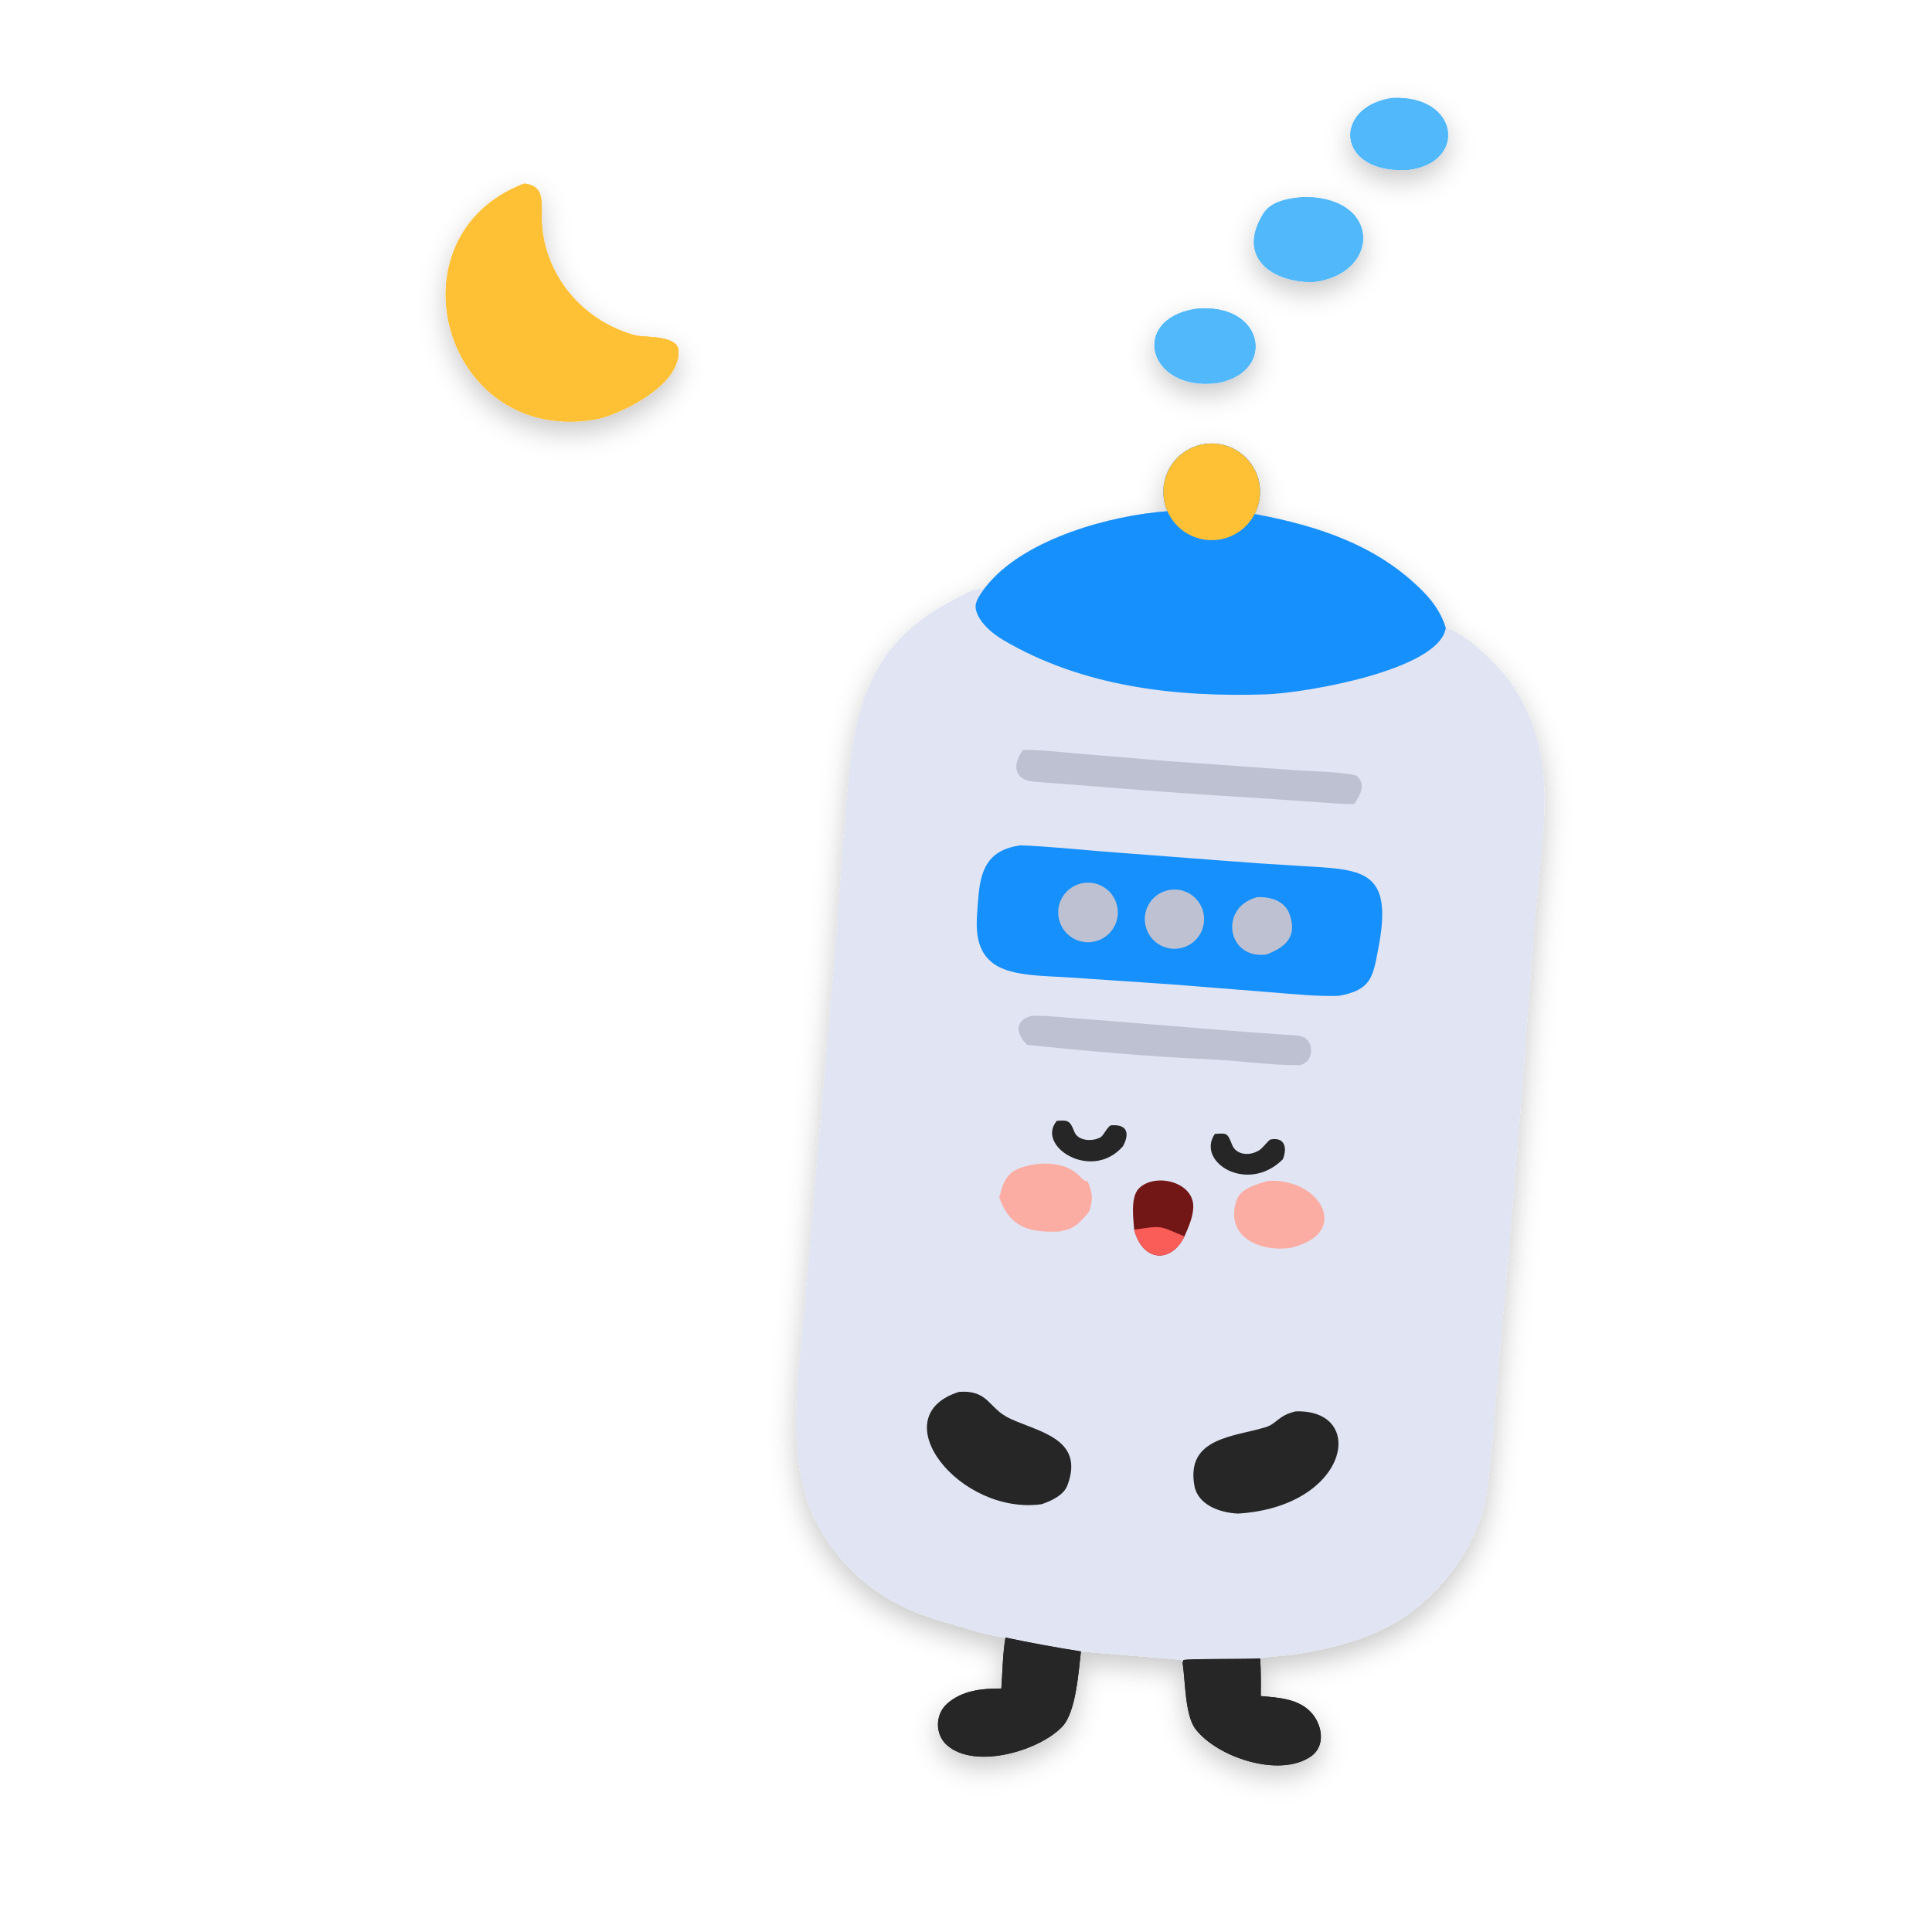
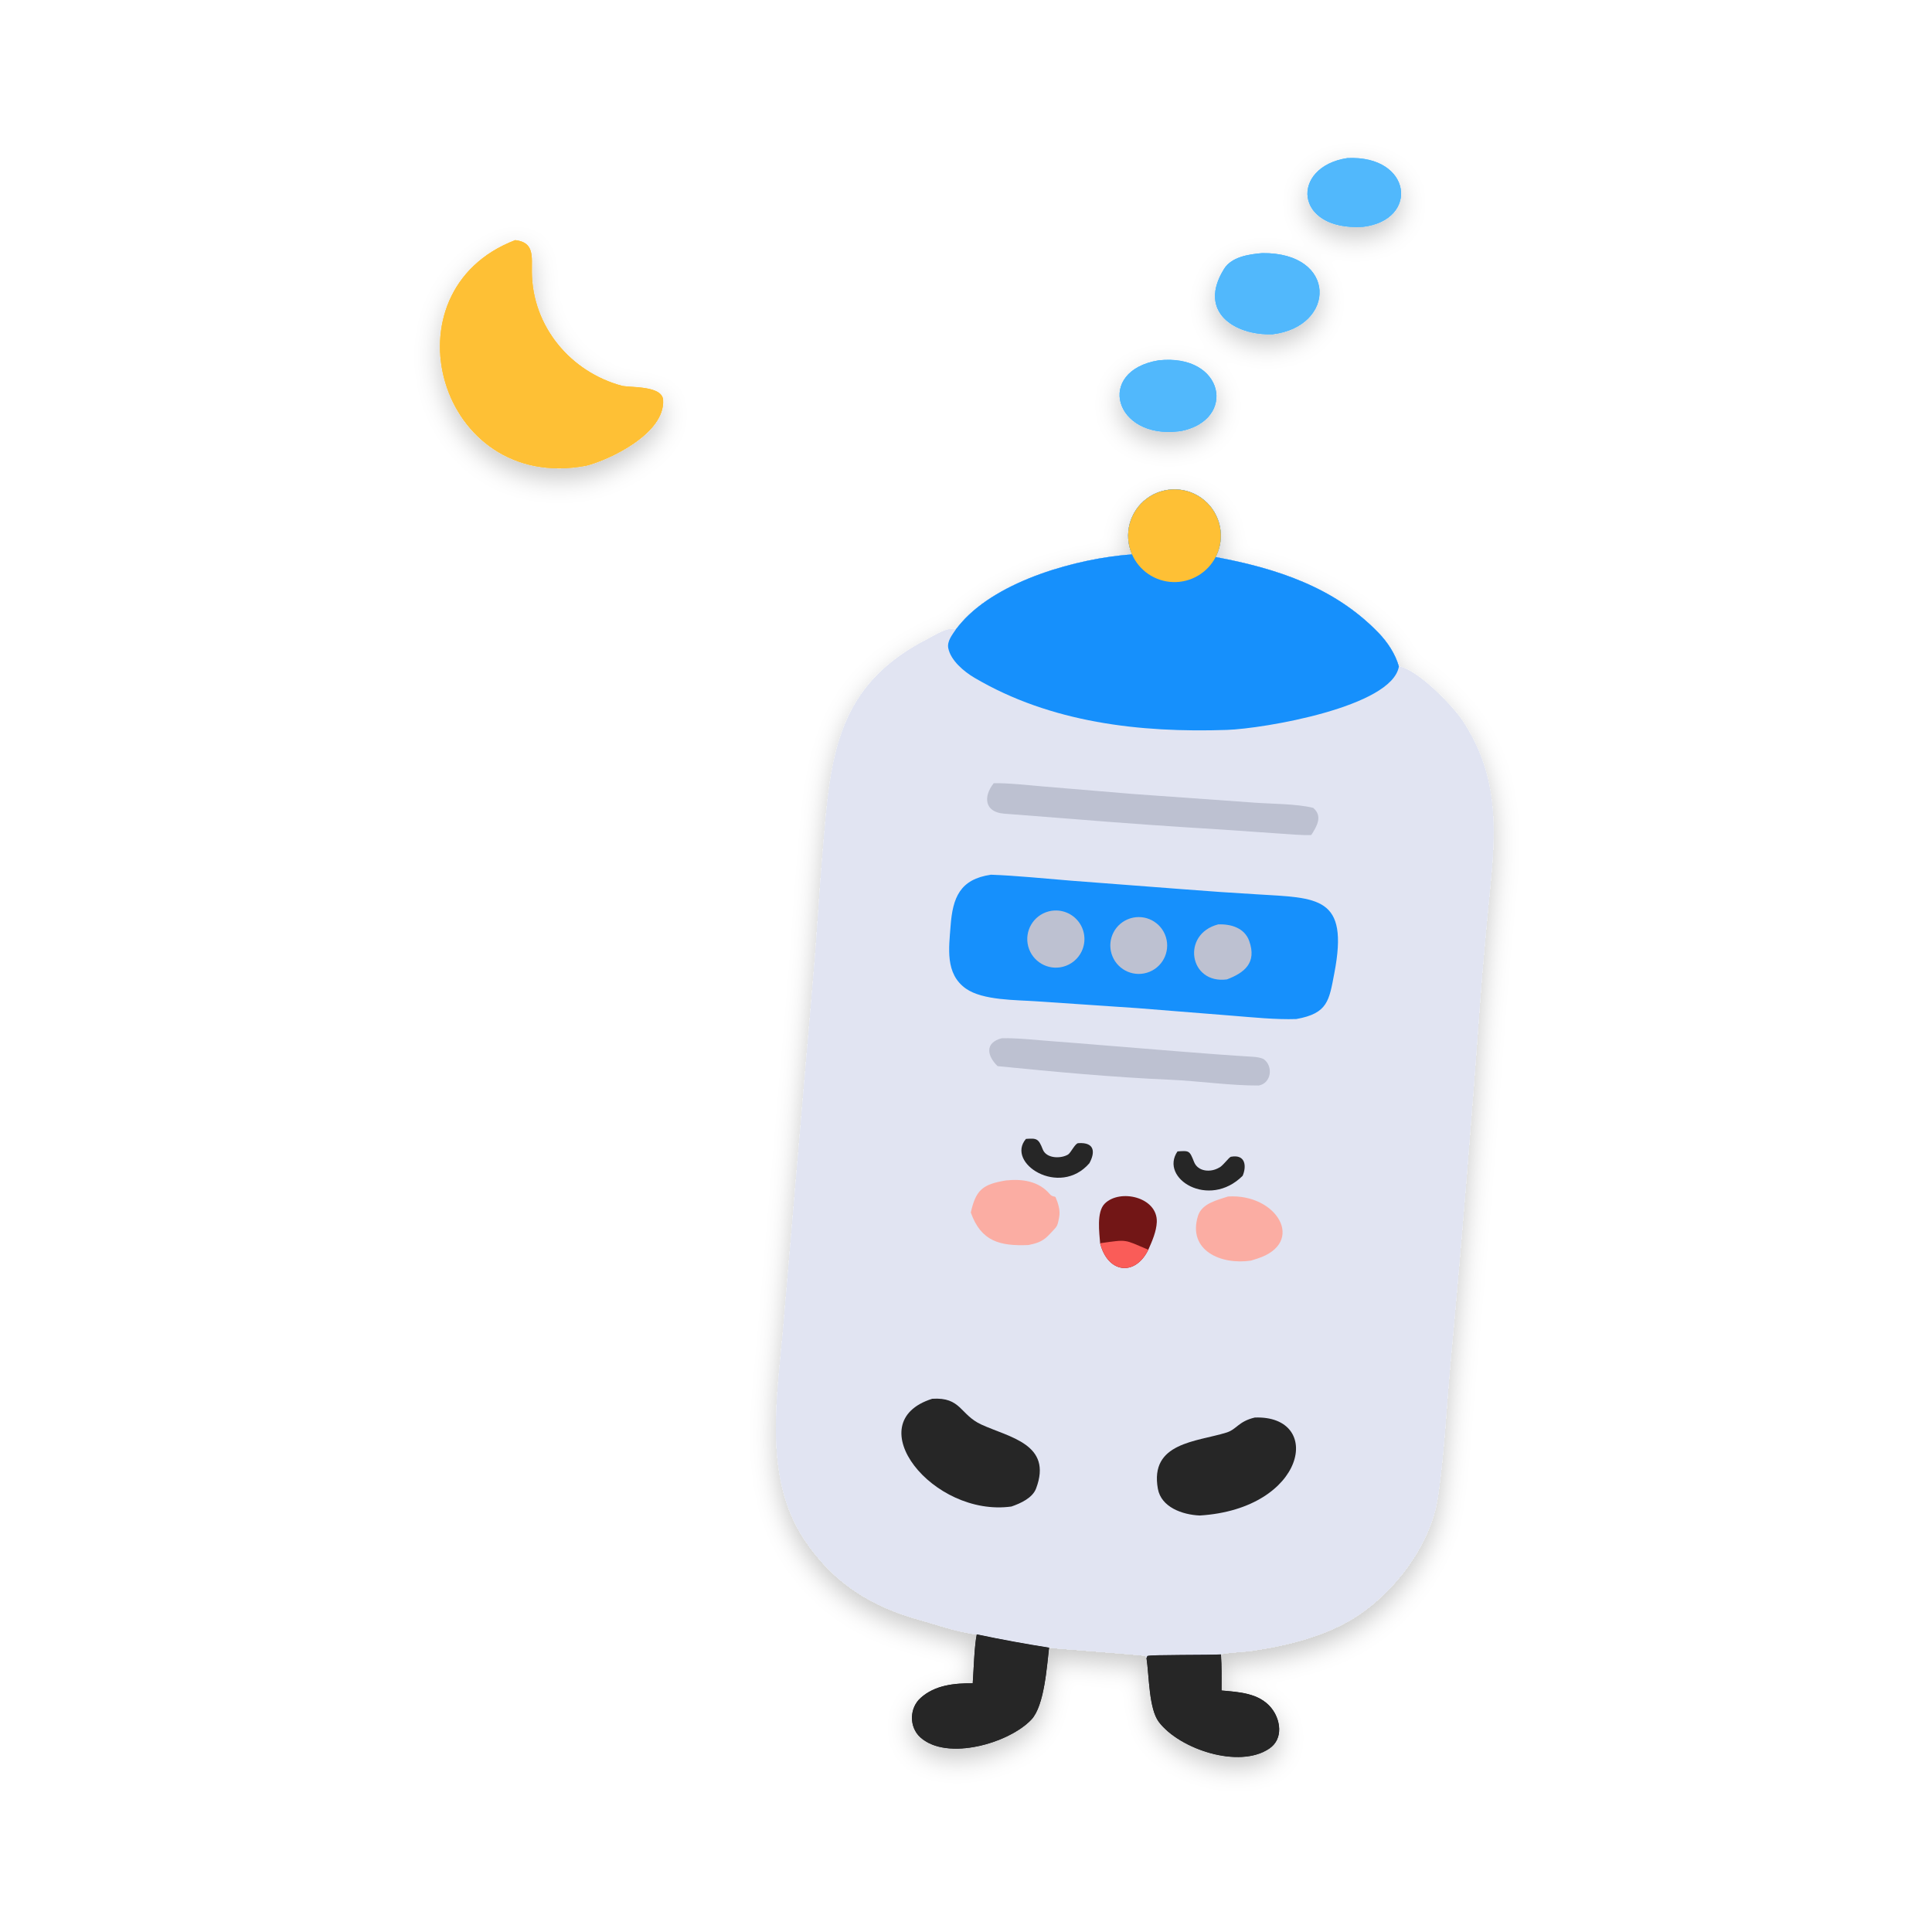
- <svg xmlns="http://www.w3.org/2000/svg" viewBox="67 145 742 742">
+ <svg xmlns="http://www.w3.org/2000/svg" viewBox="61.98 119.33 773.78 773.78">
  <defs>
    <filter id="sticker" x="-10%" y="-10%" width="120%" height="120%">
      <feGaussianBlur in="SourceAlpha" stdDeviation="7" />
      <feComponentTransfer result="edge">
        <feFuncA type="linear" slope="40" intercept="-1" />
      </feComponentTransfer>
      <feFlood flood-color="#fff" />
      <feComposite in2="edge" operator="in" result="cut" />
      <feDropShadow in="cut" dx="0" dy="4" stdDeviation="5" flood-color="#000" flood-opacity="0.22" result="lifted" />
      <feMerge>
        <feMergeNode in="lifted" />
        <feMergeNode in="SourceGraphic" />
      </feMerge>
    </filter>
  </defs>
  <g filter="url(#sticker)">
    <path fill="#E1E4F2" d="M515.354 341.34C511.889 333.422 514.346 324.16 521.28 319C528.214 313.84 537.792 314.147 544.381 319.74C550.971 325.334 552.829 334.734 548.864 342.415C573.202 346.988 596.436 354.434 614.156 372.839C617.748 376.571 620.832 381.242 622.251 386.243C629.853 387.692 643.708 401.938 647.76 408.084C661.297 428.615 661.288 448.898 659.016 472.287C657.448 488.425 655.804 505.49 654.634 521.718C651.24 569.201 647.353 616.648 642.974 664.051C641.302 681.822 640.428 701.96 637.783 719.207C634.923 737.857 620.837 756.555 605.281 766.68C593.005 774.67 577.296 778.461 562.832 780.559C560.437 780.906 552.51 781.241 550.979 781.925C546.604 782.244 522.711 781.973 521.509 782.558L521.165 783.401L520.796 782.548C519.9 782.116 486.572 779.744 482.139 779.225C472.45 777.699 462.801 775.927 453.203 773.909C452.195 773.796 451.192 773.647 450.195 773.463C443.259 772.179 437.449 770.147 430.885 768.272C411.076 762.901 395.852 753.409 384.291 736.135C367.251 710.673 373.532 677.578 375.861 649.058L383.948 554.666C385.795 532.558 388.008 509.635 389.491 487.615C390.314 475.213 391.271 462.822 392.363 450.441C395.194 416.999 400.369 392.252 433.519 375.284C436.875 373.567 441.173 370.567 444.851 371.337C445.553 370.428 446.281 369.539 447.034 368.672C461.955 351.642 493.609 342.938 515.354 341.34Z" />
    <path fill="#1590FC" d="M515.354 341.34C511.889 333.422 514.346 324.16 521.28 319C528.214 313.84 537.792 314.147 544.381 319.74C550.971 325.334 552.829 334.734 548.864 342.415C573.202 346.988 596.436 354.434 614.156 372.839C617.748 376.571 620.832 381.242 622.251 386.243C619.566 402.45 568.091 411.166 553.317 411.667C518.532 412.846 482.81 408.777 452.279 390.794C448.05 388.303 442.71 383.853 441.758 378.852C441.249 376.103 443.398 373.511 444.851 371.337C445.553 370.428 446.281 369.539 447.034 368.672C461.955 351.642 493.609 342.938 515.354 341.34Z" />
    <path fill="#FEC036" d="M515.354 341.34C511.889 333.422 514.346 324.16 521.28 319C528.214 313.84 537.792 314.147 544.381 319.74C550.971 325.334 552.829 334.734 548.864 342.415C545.579 348.778 538.927 352.684 531.77 352.455C524.613 352.226 518.225 347.901 515.354 341.34Z" />
    <path fill="#1590FC" d="M458.873 469.658C469.081 470.024 480.847 471.235 491.119 472.062L536.498 475.528C546.044 476.284 555.599 476.941 565.159 477.499C589.823 479.012 602.326 478.12 596.401 509.04C594.285 520.082 593.831 525.2 581.16 527.461C573.045 527.742 563.846 526.794 555.675 526.14L517.478 523.091L477.412 520.381C469.001 519.779 455.596 520.06 448.805 515.256C440.417 509.323 442.052 498.88 442.697 490.195C443.536 478.895 446.384 471.465 458.873 469.658Z" />
    <path fill="#BDC1D1" d="M481.942 484.361C486.244 483.228 490.813 484.689 493.659 488.109C496.505 491.529 497.112 496.287 495.217 500.312C493.772 503.379 491.044 505.647 487.766 506.508C481.651 508.113 475.393 504.459 473.785 498.345C472.177 492.231 475.829 485.971 481.942 484.361Z" />
    <path fill="#BDC1D1" d="M514.624 487.153C520.659 485.246 527.09 488.626 528.942 494.677C530.794 500.728 527.356 507.129 521.288 508.926C515.298 510.701 508.996 507.316 507.168 501.342C505.339 495.367 508.667 489.035 514.624 487.153Z" />
    <path fill="#BDC1D1" d="M549.892 489.552C555.126 489.351 560.449 491.047 562.292 496.175C565.484 505.058 560.209 508.987 553.379 511.588C538.179 513.587 535.016 493.353 549.892 489.552Z" />
    <path fill="#252527" d="M435.351 679.549C446.975 678.824 446.375 685.883 455 689.864C466.157 695.013 483.679 697.661 476.932 715.495C475.512 719.245 470.827 721.408 467.06 722.702C435.516 727.072 405.351 688.98 435.351 679.549Z" />
    <path fill="#BDC1D1" d="M459.976 433.014C465.238 432.861 474.337 433.849 479.794 434.315L516.004 437.343L564.562 440.81C571.689 441.318 581.34 441.254 587.923 442.882C591.845 446.228 589.389 450.27 587.155 453.752C584.627 453.991 577.267 453.373 574.519 453.183L550.858 451.544C530.824 450.343 510.804 448.922 490.802 447.28C481.902 446.586 472.989 445.907 464.091 445.206C456.256 444.589 455.706 438.352 459.976 433.014Z" />
    <path fill="#252527" d="M564.544 687.062C592.262 686.058 585.161 723.667 542.483 726.3C535.46 725.999 527.055 722.947 525.725 715.631C522.348 697.045 541.129 696.82 553.165 693.094C557.341 691.801 557.927 688.617 564.544 687.062Z" />
    <path fill="#BDC1D1" d="M463.205 535.144C469.862 535.012 477.09 535.912 483.739 536.377C490.648 536.861 497.588 537.489 504.497 538.029C524.358 539.581 544.192 541.387 564.079 542.599C565.211 542.668 567.075 542.955 568.133 543.54C572.01 546.395 571.178 553.135 566.125 554.085C554.746 554.154 542.209 552.278 530.716 551.779C507.488 550.769 484.645 548.634 461.525 546.324C457.278 542.204 456.291 536.949 463.205 535.144Z" />
    <path fill="#FBADA3" d="M464.798 592.111C471.237 591.42 477.935 592.278 482.44 597.58C483.479 598.802 484.534 598.359 484.741 598.827C485.786 601.195 486.715 604.178 486.177 606.79C485.479 610.861 485.248 610.487 482.816 613.155C480.768 615.4 479.168 616.664 475.995 617.486C475.26 617.676 474.598 617.796 473.904 617.973C462.484 618.462 454.868 616.526 450.793 604.945C452.858 595.777 455.62 593.664 464.798 592.111Z" />
    <path fill="#FBADA3" d="M553.809 598.541C573.417 597.262 585.255 617.095 565.487 623.429L562.997 624.209C550.972 626.032 537.5 620.132 541.784 606.302C543.354 601.235 549.656 599.942 553.809 598.541Z" />
    <path fill="#721616" d="M502.589 617.251C502.286 613.108 501.073 604.774 504.412 601.411C510.467 595.312 525.635 598.743 525.288 608.748C525.132 612.536 523.41 616.453 521.888 619.853C516.673 630.549 505.689 629.424 502.589 617.251Z" />
    <path fill="#FA5B58" d="M502.589 617.251C513.774 615.698 511.868 615.634 521.888 619.853C516.673 630.549 505.689 629.424 502.589 617.251Z" />
    <path fill="#252527" d="M472.885 575.468C477.191 575.156 477.905 575.289 479.626 579.699C481.054 583.355 486.821 583.482 489.744 581.732C490.816 581.094 492.571 577.265 493.789 577.179C500.781 576.684 500.49 581.199 498.277 585.224C486.274 599.051 464.64 585.081 472.885 575.468Z" />
    <path fill="#252527" d="M533.574 580.48C538.282 580.15 538.403 580.116 540.2 584.684C541.759 588.648 546.932 588.987 550.225 586.972C551.544 586.546 554.166 582.774 555.009 582.618C560.965 581.522 561.243 586.63 559.663 590.25C546.138 603.735 526.199 591.28 533.574 580.48Z" />
    <path fill="#FEC036" d="M268.337 215.495C276.074 216.365 274.94 222.043 275.007 228.36C275.237 250.053 290.444 268.301 311.154 273.857C314.838 274.609 327.207 273.748 327.571 279.524C328.427 293.068 305.688 303.681 296.714 305.876C237.495 317.01 214.905 235.876 268.337 215.495Z" />
    <path fill="#252527" d="M453.203 773.909C462.801 775.927 472.45 777.699 482.139 779.225C481.251 786.605 480.281 802.43 475.079 808.003C466.324 817.381 441.323 824.816 430.588 815.148C426.088 811.094 426.085 803.47 430.747 799.321C436.508 794.194 444.17 793.465 451.574 793.488C451.947 788.418 452.214 778.33 453.203 773.909Z" />
    <path fill="#252527" d="M521.165 783.401L521.509 782.558C522.711 781.973 546.604 782.244 550.979 781.925C551.301 786.971 551.256 791.356 551.208 796.392C558.135 797 566.155 797.397 571.003 803.218C574.905 807.905 576.096 815.72 570.384 819.62C558.274 827.89 534.353 819.871 526.114 808.99C522.058 803.633 522.257 790.37 521.165 783.401Z" />
    <path fill="#51B8FC" d="M567.517 220.696C597.717 220.37 597.184 250.164 571.634 253.238C556.369 253.766 541.468 244.202 552.246 226.986C555.244 222.198 562.076 221.153 567.517 220.696Z" />
    <path fill="#51B8FC" d="M525.993 263.644C552.371 260.763 557.489 287.524 534.977 291.996L534.358 292.072C508.123 295.445 500.597 267.858 525.993 263.644Z" />
    <path fill="#51B8FC" d="M601.565 182.645C627.532 181.343 630.582 207.47 607.894 210.204C580.05 211.941 578.7 186.154 601.565 182.645Z" />
  </g>
</svg>
